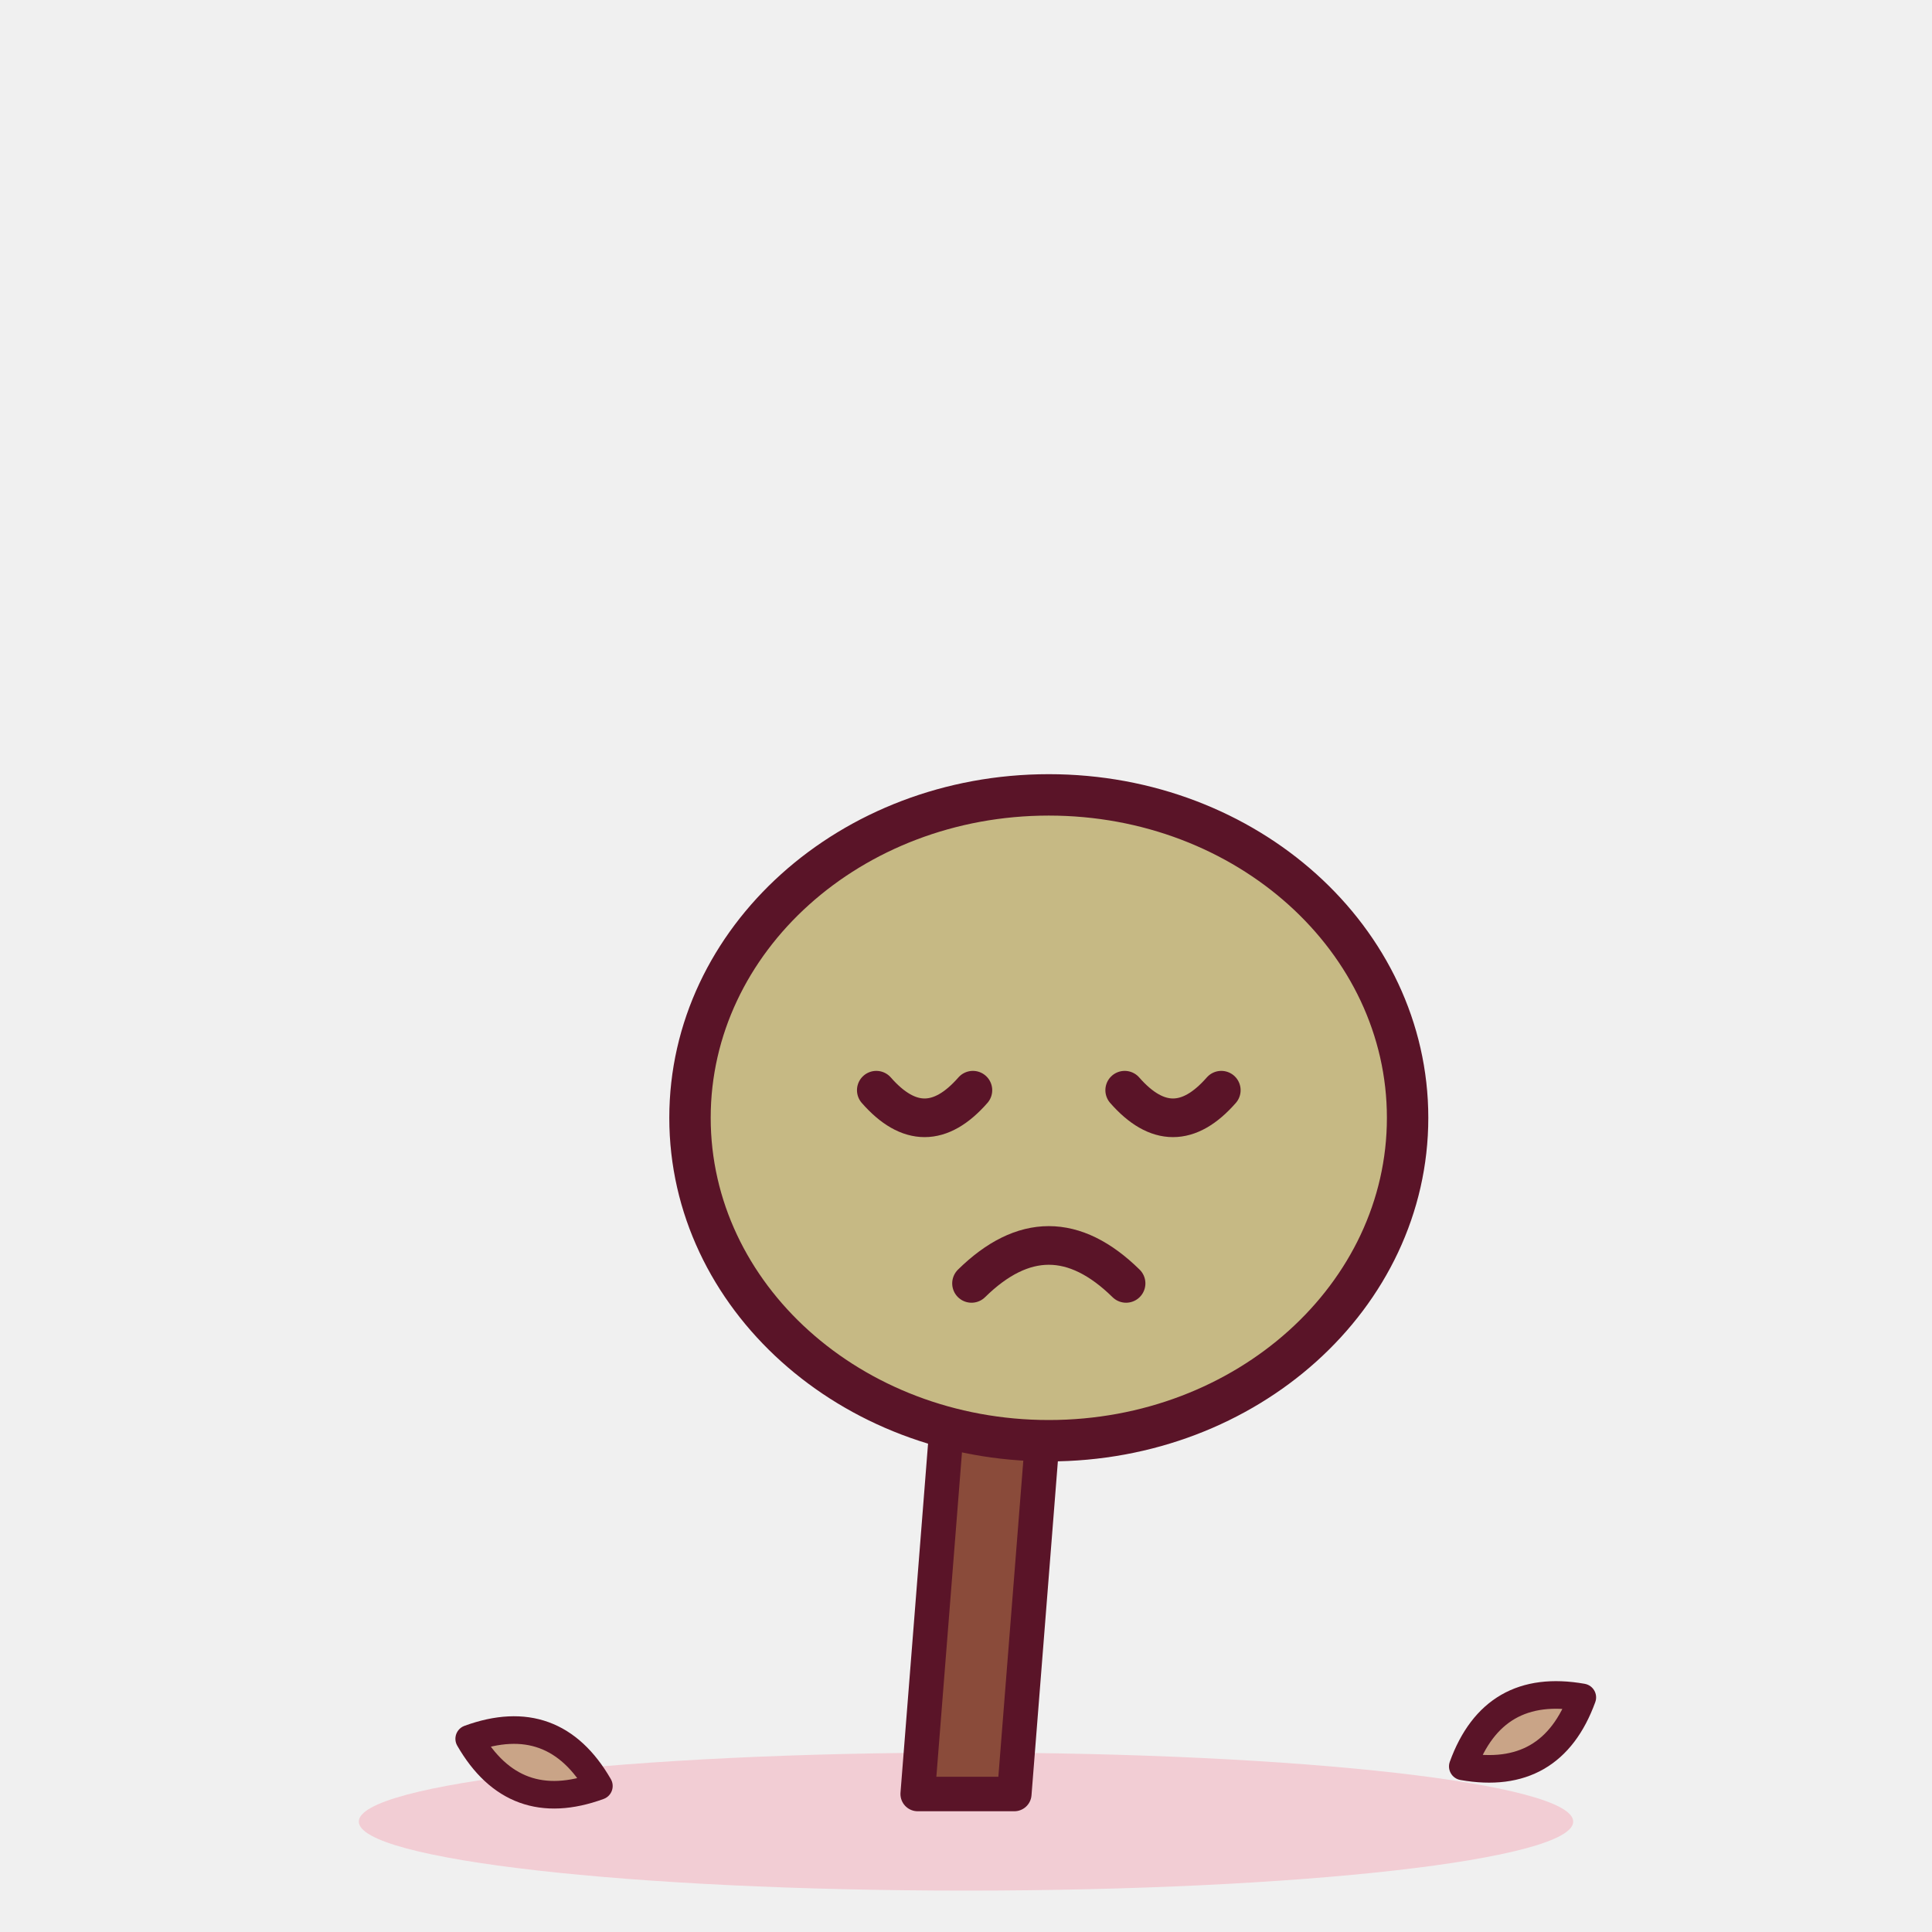
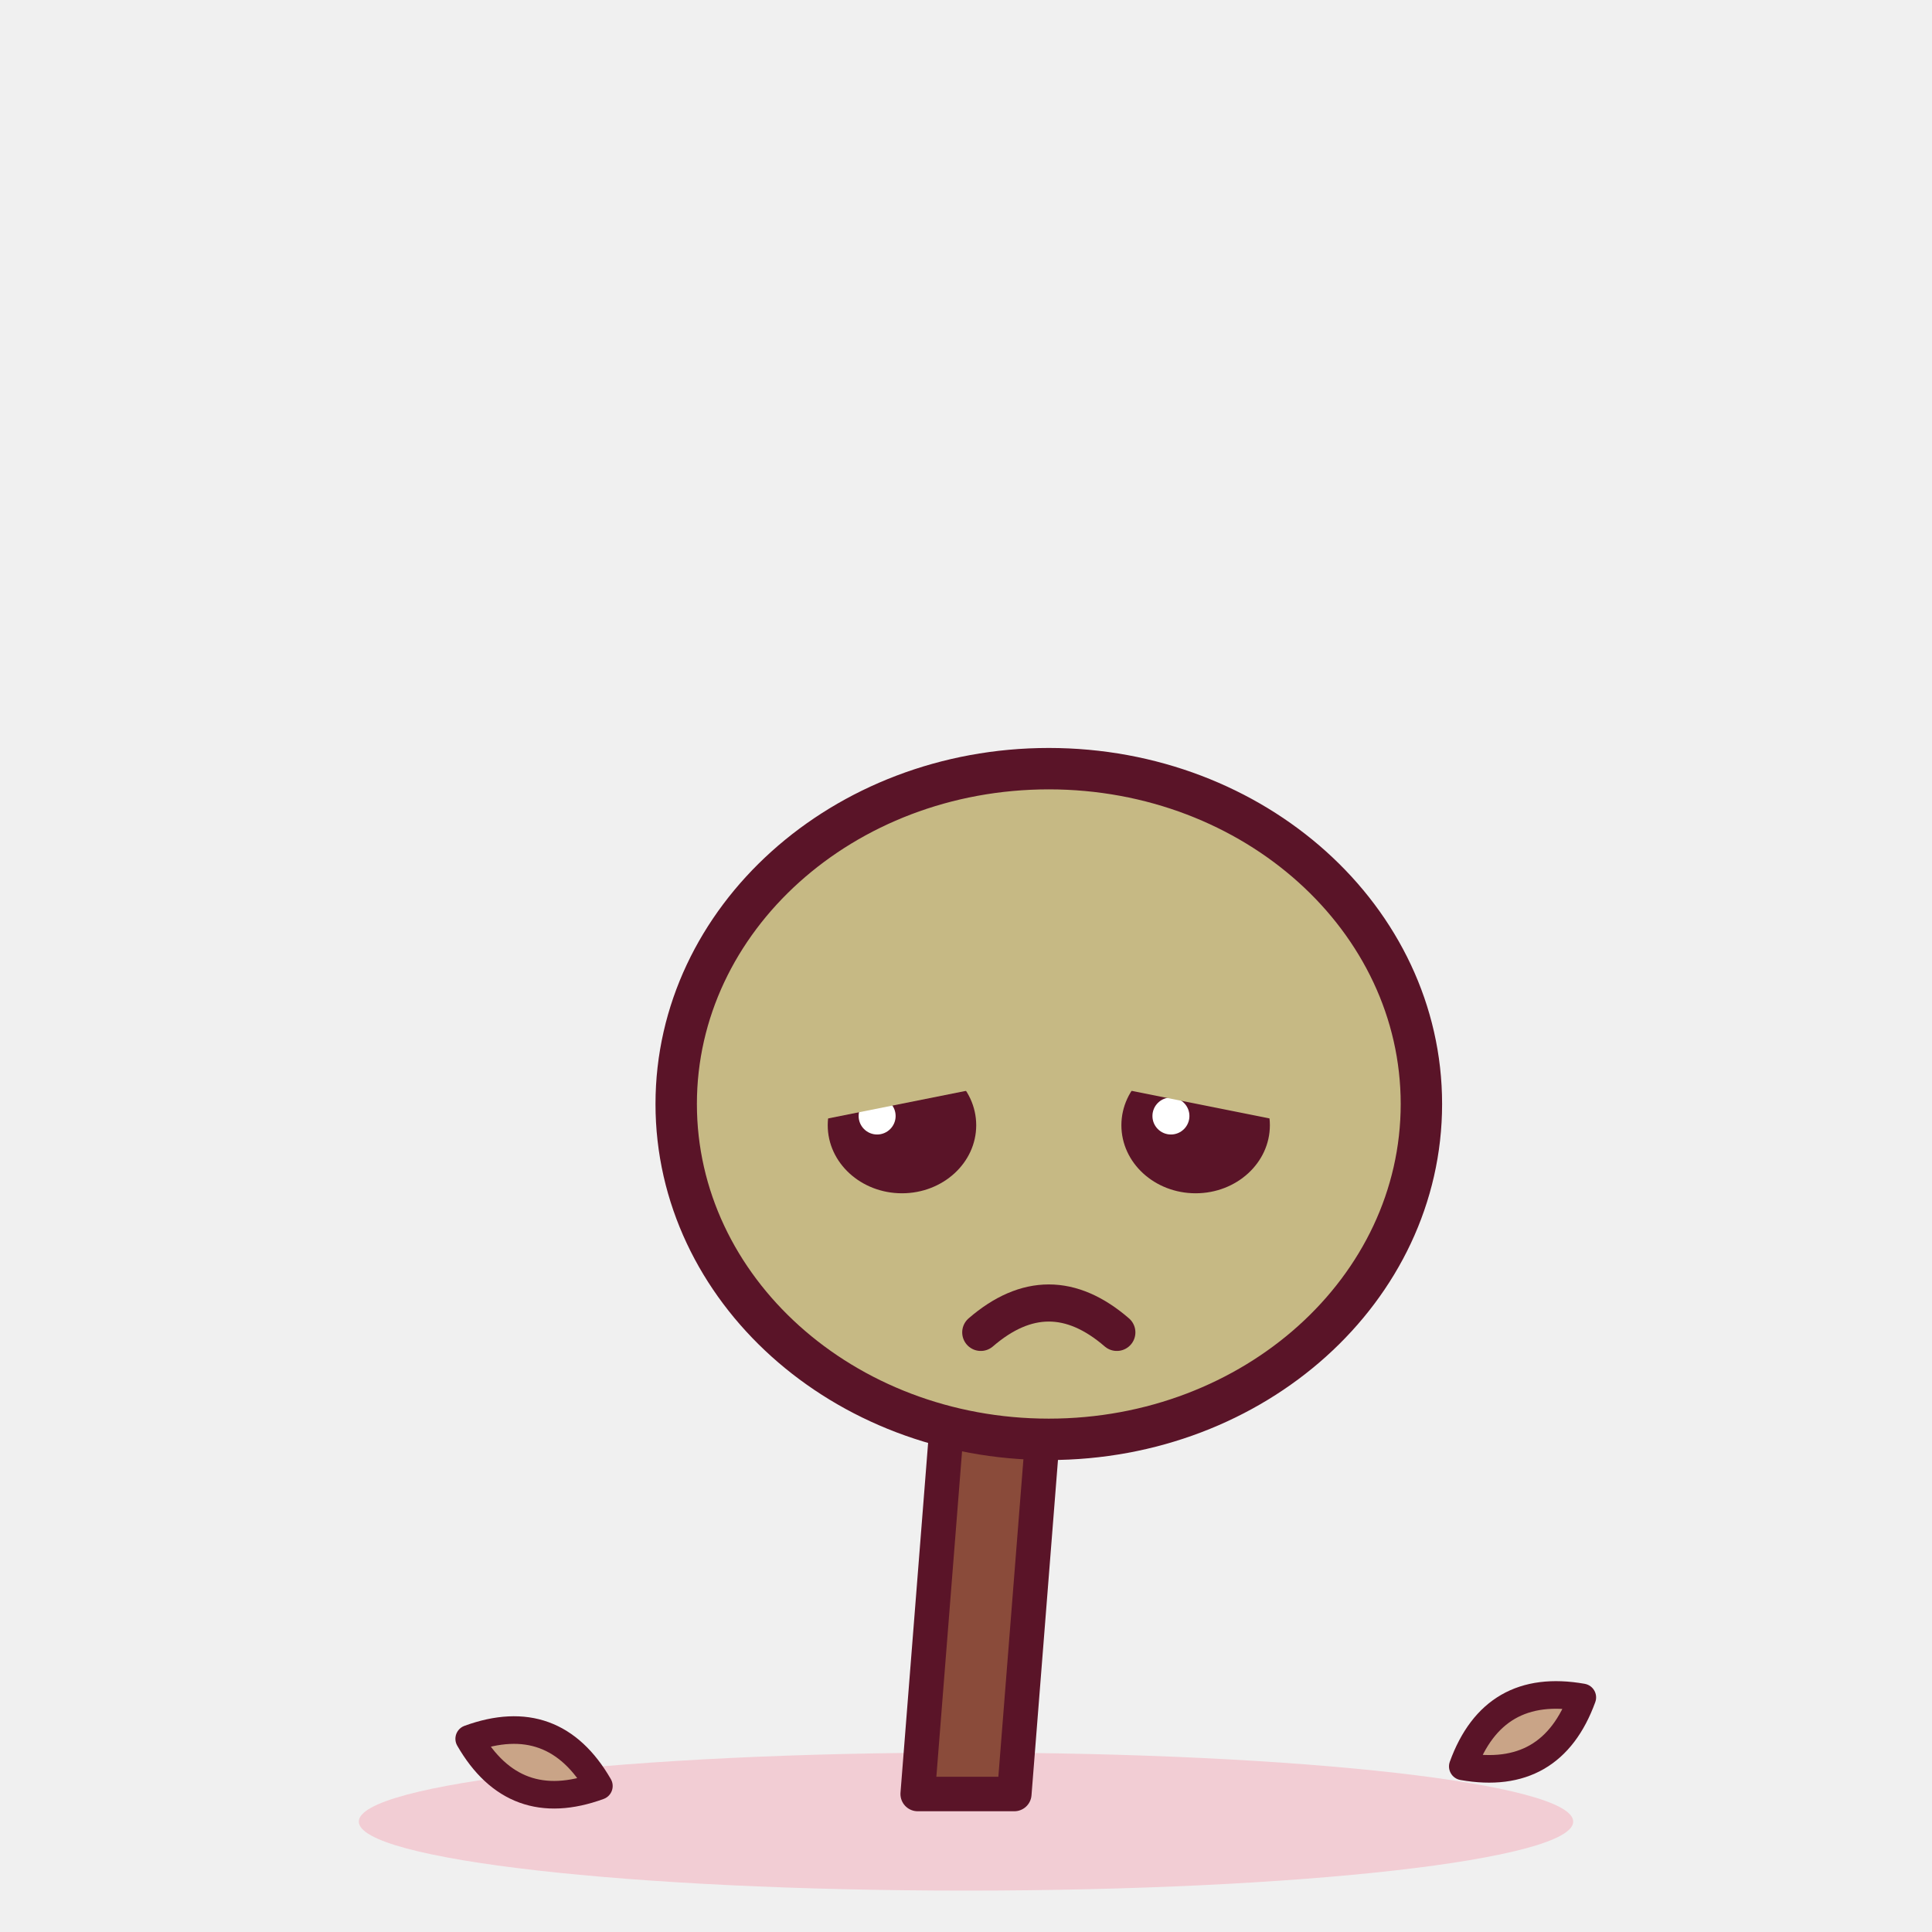
<svg xmlns="http://www.w3.org/2000/svg" viewBox="-10 0 140 140">
  <ellipse cx="60" cy="132" rx="44" ry="5" fill="#F2CDD4" />
  <path d="M56.5 130 L59.5 92 L66.5 92 L63.5 130 Z" fill="#8A4B3A" stroke="#5A1428" stroke-width="2.5" stroke-linejoin="round" />
-   <ellipse cx="66" cy="81" rx="26" ry="23.4" fill="#C6B984" stroke="#5A1428" stroke-width="3" />
-   <path d="M53.5 79 Q57 83 60.5 79 M71.5 79 Q75 83 78.5 79" stroke="#5A1428" stroke-width="2.8" fill="none" stroke-linecap="round" />
-   <path d="M60.4 93 Q66 87.5 71.6 93" stroke="#5A1428" stroke-width="2.8" fill="none" stroke-linecap="round" />
+   <ellipse cx="66" cy="80" rx="27" ry="24.3" fill="#C6B984" stroke="#5A1428" stroke-width="3" />
+   <ellipse cx="55.36" cy="81.54" rx="5.38" ry="4.93" fill="#5A1428" />
+   <circle cx="53.56" cy="80.87" r="1.34" fill="#FFFFFF" />
+   <path d="M62.08 73.14 L48.63 73.14 L48.63 81.32 L62.08 78.63 Z" fill="#C6B984" />
+   <ellipse cx="76.64" cy="81.54" rx="5.38" ry="4.93" fill="#5A1428" />
+   <circle cx="74.85" cy="80.87" r="1.34" fill="#FFFFFF" />
+   <path d="M69.92 73.14 L83.37 73.14 L83.37 81.32 L69.92 78.63 Z" fill="#C6B984" />
+   <path d="M61.07 96.55 Q66 92.29 70.93 96.55" stroke="#5A1428" stroke-width="2.69" fill="none" stroke-linecap="round" />
  <path d="M0 0 Q5 -4.2 10 0 Q5 4.2 0 0 Z" transform="translate(24 126) rotate(20)" fill="#C9A487" stroke="#5A1428" stroke-width="2" stroke-linejoin="round" />
  <path d="M0 0 Q5 -4.2 10 0 Q5 4.2 0 0 Z" transform="translate(96 128) rotate(-30)" fill="#C9A487" stroke="#5A1428" stroke-width="2" stroke-linejoin="round" />
</svg>
